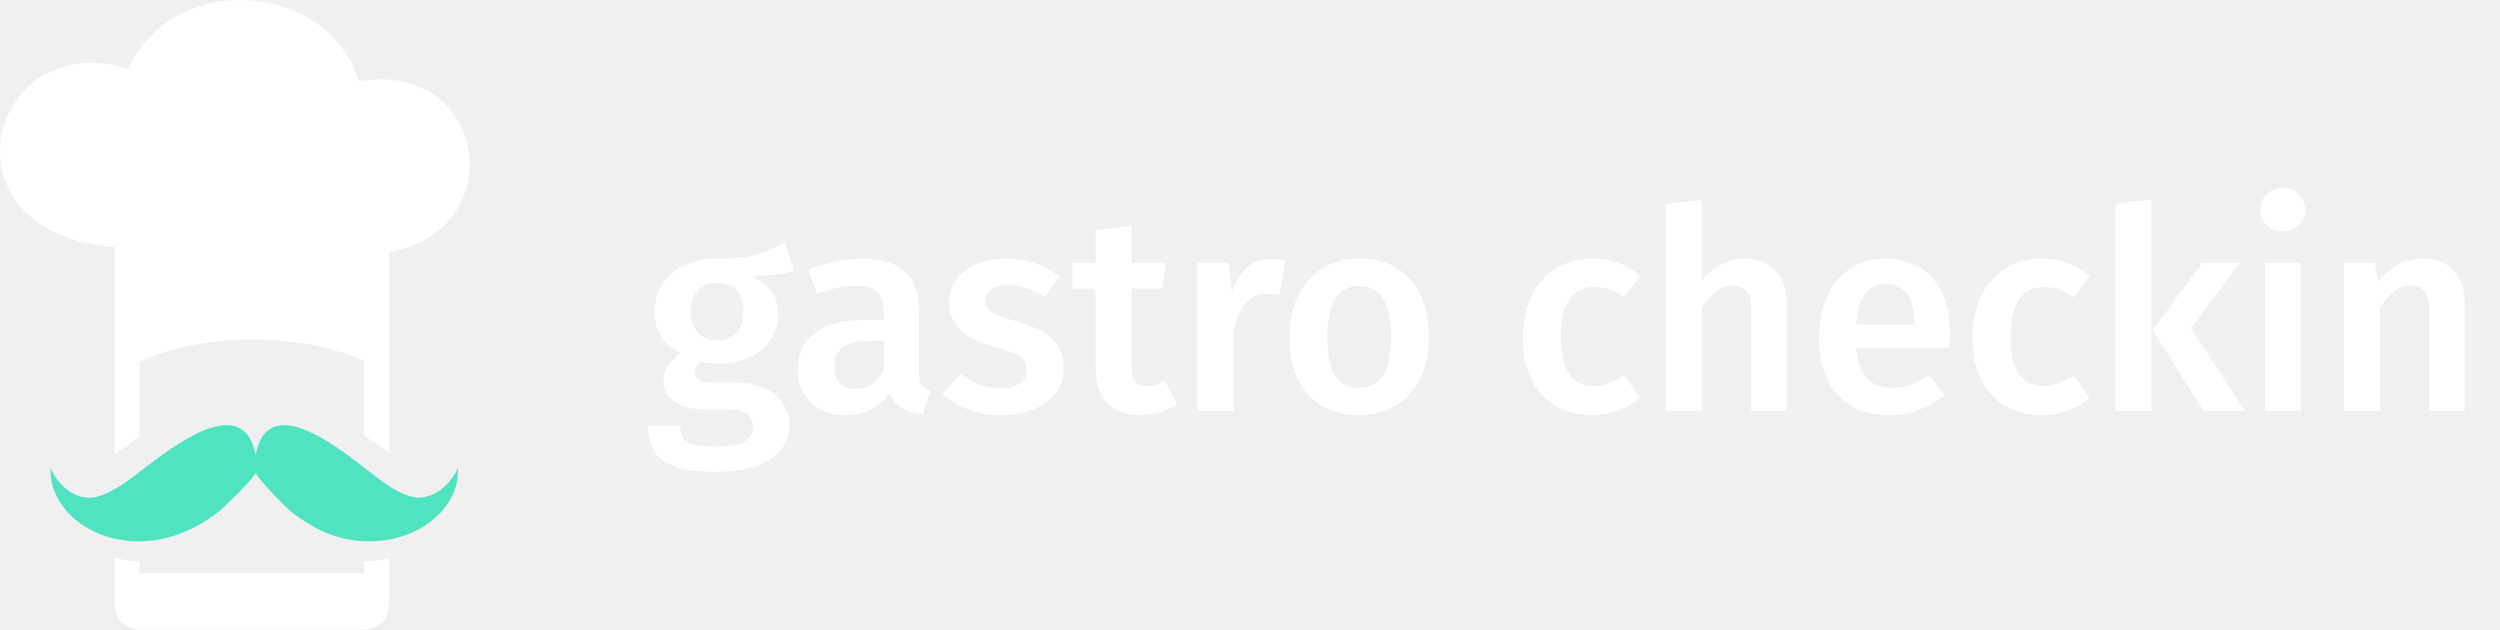
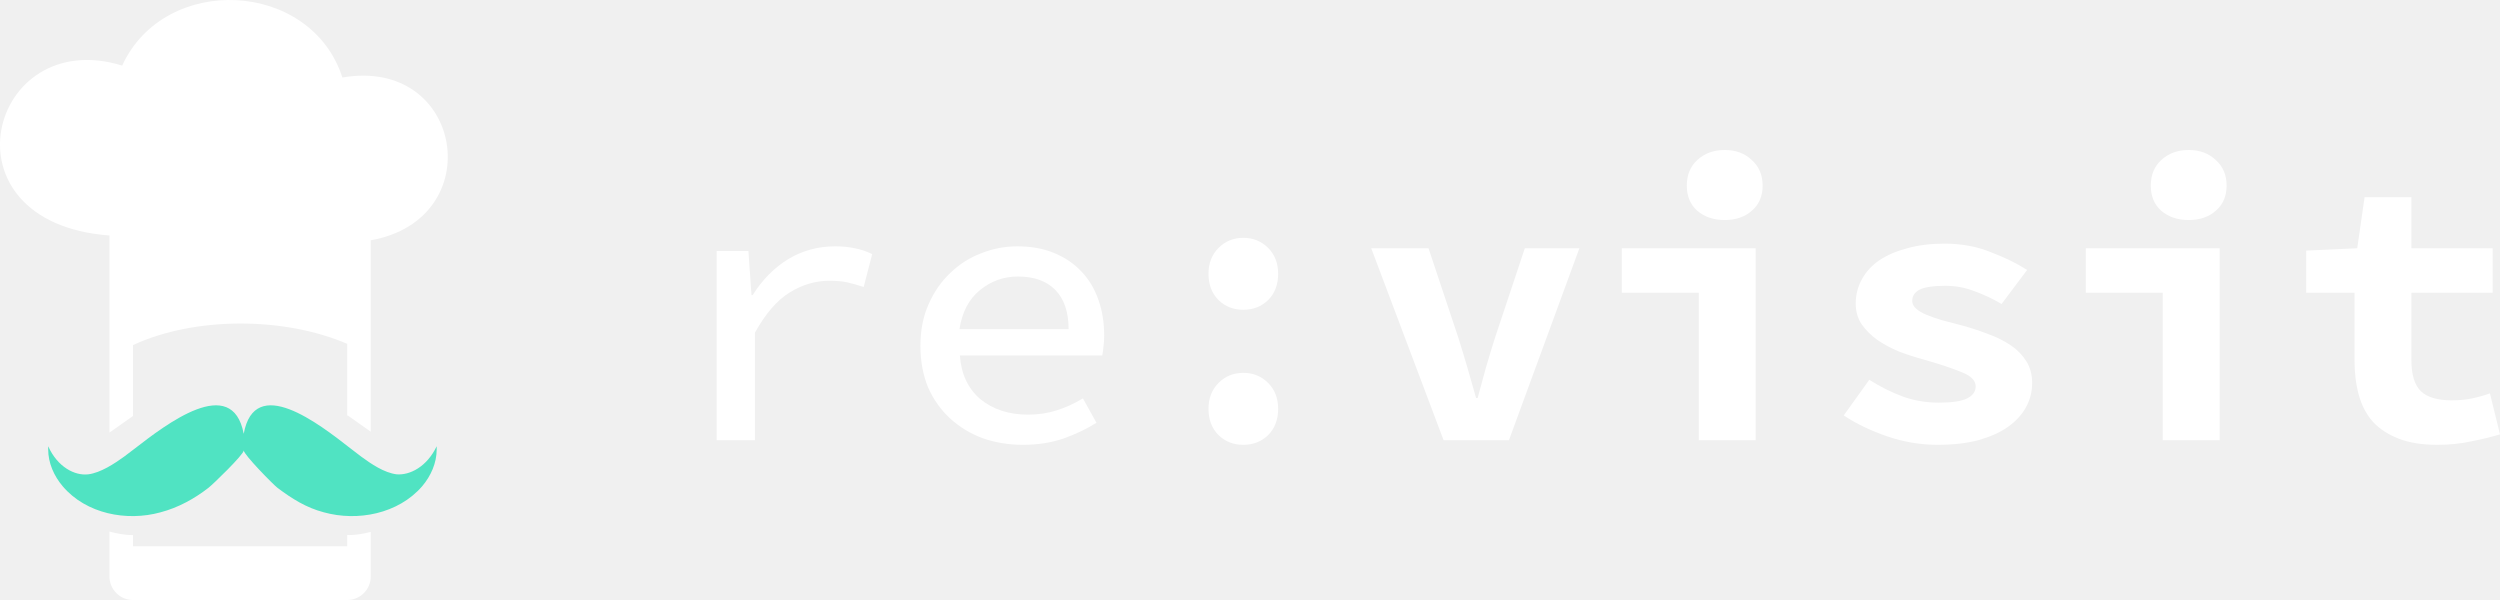
- <svg xmlns="http://www.w3.org/2000/svg" width="143" height="36" viewBox="0 0 143 36" fill="none">
+ <svg xmlns="http://www.w3.org/2000/svg" width="150" height="36" viewBox="0 0 150 36" fill="none">
  <path fill-rule="evenodd" clip-rule="evenodd" d="M6.567 14.13V25.956L7.98 24.957V20.705C11.681 18.989 17.039 18.999 20.832 20.63V24.983L20.85 24.916L22.245 25.903V14.417C29.386 13.154 27.811 3.391 20.544 4.651C18.651 -1.206 9.889 -1.628 7.33 3.936C-0.662 1.463 -3.77 13.353 6.567 14.13ZM22.245 31.913C21.82 32.026 21.29 32.123 20.832 32.1V32.777H7.98V32.103C7.512 32.113 6.982 32.008 6.567 31.893V34.587C6.567 35.367 7.2 36 7.98 36H20.832C21.612 36 22.245 35.367 22.245 34.587V31.913Z" fill="white" />
  <path d="M21.676 27.399C22.27 27.836 23.05 28.366 23.799 28.46C24.579 28.522 25.607 28.022 26.201 26.775V26.963C26.201 27.775 25.857 28.555 25.327 29.179C23.892 30.833 21.458 31.301 19.43 30.739C18.369 30.459 17.527 29.929 16.653 29.273C16.403 29.086 14.625 27.276 14.625 27.026C14.625 27.276 12.752 29.085 12.502 29.273C11.66 29.927 10.692 30.459 9.632 30.739C7.604 31.301 5.169 30.833 3.765 29.179C3.235 28.555 2.891 27.775 2.891 26.963V26.775C3.453 28.023 4.482 28.554 5.294 28.46C6.042 28.367 6.884 27.805 7.446 27.399C7.608 27.282 7.813 27.124 8.05 26.941L8.054 26.938C9.958 25.465 13.93 22.393 14.623 26.027C15.285 22.421 19.124 25.418 21.028 26.903C21.283 27.102 21.503 27.274 21.676 27.399Z" fill="#50E3C2" />
-   <path d="M45.418 15.484C44.874 15.676 44.058 15.772 42.97 15.772C43.493 16.007 43.877 16.3 44.122 16.652C44.378 16.993 44.506 17.425 44.506 17.948C44.506 18.503 44.367 18.993 44.09 19.42C43.823 19.847 43.429 20.183 42.906 20.428C42.394 20.673 41.791 20.796 41.098 20.796C40.714 20.796 40.378 20.753 40.09 20.668C39.855 20.828 39.738 21.036 39.738 21.292C39.738 21.687 40.079 21.884 40.762 21.884H42.058C42.677 21.884 43.215 21.985 43.674 22.188C44.143 22.391 44.506 22.679 44.762 23.052C45.018 23.415 45.146 23.825 45.146 24.284C45.146 25.137 44.783 25.799 44.058 26.268C43.333 26.748 42.287 26.988 40.922 26.988C39.941 26.988 39.167 26.887 38.602 26.684C38.047 26.481 37.653 26.188 37.418 25.804C37.183 25.42 37.066 24.929 37.066 24.332H38.906C38.906 24.631 38.959 24.865 39.066 25.036C39.183 25.207 39.386 25.335 39.674 25.42C39.973 25.505 40.399 25.548 40.954 25.548C41.733 25.548 42.282 25.452 42.602 25.26C42.922 25.068 43.082 24.791 43.082 24.428C43.082 24.108 42.959 23.857 42.714 23.676C42.469 23.505 42.111 23.42 41.642 23.42H40.362C39.562 23.42 38.959 23.265 38.554 22.956C38.149 22.647 37.946 22.257 37.946 21.788C37.946 21.489 38.031 21.201 38.202 20.924C38.383 20.647 38.629 20.412 38.938 20.22C38.426 19.953 38.047 19.628 37.802 19.244C37.567 18.849 37.45 18.38 37.45 17.836C37.45 17.228 37.599 16.695 37.898 16.236C38.197 15.777 38.607 15.425 39.13 15.18C39.663 14.924 40.271 14.796 40.954 14.796C41.85 14.817 42.57 14.753 43.114 14.604C43.669 14.444 44.266 14.193 44.906 13.852L45.418 15.484ZM40.986 16.188C40.527 16.188 40.165 16.337 39.898 16.636C39.642 16.924 39.514 17.313 39.514 17.804C39.514 18.316 39.647 18.721 39.914 19.02C40.181 19.319 40.549 19.468 41.018 19.468C41.509 19.468 41.882 19.324 42.138 19.036C42.394 18.737 42.522 18.321 42.522 17.788C42.522 16.721 42.01 16.188 40.986 16.188ZM52.564 21.26C52.564 21.591 52.612 21.836 52.708 21.996C52.815 22.145 52.98 22.263 53.204 22.348L52.772 23.708C52.292 23.665 51.897 23.548 51.588 23.356C51.289 23.164 51.06 22.871 50.9 22.476C50.612 22.903 50.249 23.223 49.812 23.436C49.385 23.639 48.905 23.74 48.372 23.74C47.529 23.74 46.863 23.5 46.372 23.02C45.881 22.54 45.636 21.911 45.636 21.132C45.636 20.215 45.967 19.516 46.628 19.036C47.3 18.545 48.255 18.3 49.492 18.3H50.548V17.82C50.548 17.276 50.42 16.897 50.164 16.684C49.919 16.46 49.519 16.348 48.964 16.348C48.345 16.348 47.599 16.497 46.724 16.796L46.244 15.404C47.3 14.999 48.324 14.796 49.316 14.796C51.481 14.796 52.564 15.767 52.564 17.708V21.26ZM48.916 22.252C49.609 22.252 50.153 21.905 50.548 21.212V19.5H49.7C48.377 19.5 47.716 19.991 47.716 20.972C47.716 21.377 47.817 21.692 48.02 21.916C48.223 22.14 48.521 22.252 48.916 22.252ZM57.558 14.796C58.7 14.796 59.702 15.132 60.566 15.804L59.766 17.004C59.041 16.545 58.331 16.316 57.638 16.316C57.233 16.316 56.918 16.396 56.694 16.556C56.47 16.705 56.358 16.908 56.358 17.164C56.358 17.356 56.406 17.516 56.502 17.644C56.598 17.772 56.769 17.895 57.014 18.012C57.27 18.119 57.644 18.241 58.134 18.38C59.051 18.625 59.729 18.951 60.166 19.356C60.614 19.761 60.838 20.327 60.838 21.052C60.838 21.895 60.497 22.556 59.814 23.036C59.132 23.505 58.283 23.74 57.27 23.74C56.577 23.74 55.942 23.633 55.366 23.42C54.801 23.207 54.31 22.913 53.894 22.54L54.918 21.388C55.654 21.943 56.422 22.22 57.222 22.22C57.681 22.22 58.044 22.129 58.31 21.948C58.587 21.767 58.726 21.516 58.726 21.196C58.726 20.951 58.673 20.759 58.566 20.62C58.47 20.471 58.289 20.343 58.022 20.236C57.766 20.119 57.361 19.98 56.806 19.82C55.942 19.585 55.307 19.26 54.902 18.844C54.497 18.417 54.294 17.889 54.294 17.26C54.294 16.791 54.428 16.369 54.694 15.996C54.971 15.623 55.355 15.329 55.846 15.116C56.347 14.903 56.918 14.796 57.558 14.796ZM67.344 23.1C67.045 23.313 66.709 23.473 66.335 23.58C65.973 23.687 65.6 23.74 65.216 23.74C64.384 23.729 63.749 23.495 63.312 23.036C62.885 22.567 62.672 21.879 62.672 20.972V16.508H61.343V15.036H62.672V13.164L64.719 12.924V15.036H66.688L66.48 16.508H64.719V20.924C64.719 21.34 64.789 21.639 64.928 21.82C65.077 22.001 65.306 22.092 65.616 22.092C65.925 22.092 66.261 21.991 66.624 21.788L67.344 23.1ZM72.672 14.812C72.981 14.812 73.264 14.849 73.52 14.924L73.168 16.908C72.912 16.844 72.661 16.812 72.416 16.812C71.914 16.812 71.519 16.993 71.231 17.356C70.944 17.708 70.714 18.252 70.544 18.988V23.5H68.496V15.036H70.272L70.463 16.7C70.666 16.092 70.96 15.628 71.344 15.308C71.728 14.977 72.17 14.812 72.672 14.812ZM77.764 14.796C79.012 14.796 79.983 15.196 80.676 15.996C81.38 16.785 81.732 17.873 81.732 19.26C81.732 20.145 81.572 20.929 81.252 21.612C80.932 22.284 80.473 22.807 79.876 23.18C79.279 23.553 78.569 23.74 77.748 23.74C76.5 23.74 75.524 23.345 74.82 22.556C74.116 21.756 73.764 20.657 73.764 19.26C73.764 18.375 73.924 17.596 74.244 16.924C74.564 16.252 75.023 15.729 75.62 15.356C76.228 14.983 76.943 14.796 77.764 14.796ZM77.764 16.348C76.537 16.348 75.924 17.319 75.924 19.26C75.924 20.263 76.073 21.004 76.372 21.484C76.681 21.953 77.14 22.188 77.748 22.188C78.356 22.188 78.809 21.948 79.108 21.468C79.417 20.988 79.572 20.252 79.572 19.26C79.572 18.268 79.417 17.537 79.108 17.068C78.809 16.588 78.361 16.348 77.764 16.348ZM91.06 14.796C91.615 14.796 92.111 14.876 92.548 15.036C92.996 15.196 93.417 15.447 93.812 15.788L92.9 17.02C92.612 16.807 92.335 16.652 92.068 16.556C91.801 16.46 91.508 16.412 91.188 16.412C89.918 16.412 89.284 17.377 89.284 19.308C89.284 20.289 89.449 20.999 89.78 21.436C90.111 21.863 90.58 22.076 91.188 22.076C91.487 22.076 91.758 22.028 92.004 21.932C92.26 21.836 92.558 21.681 92.9 21.468L93.812 22.764C93.012 23.415 92.1 23.74 91.076 23.74C90.265 23.74 89.561 23.564 88.964 23.212C88.367 22.849 87.908 22.337 87.588 21.676C87.268 21.015 87.108 20.236 87.108 19.34C87.108 18.444 87.268 17.655 87.588 16.972C87.908 16.279 88.367 15.745 88.964 15.372C89.561 14.988 90.26 14.796 91.06 14.796ZM99.804 14.796C100.551 14.796 101.138 15.025 101.564 15.484C101.991 15.943 102.204 16.572 102.204 17.372V23.5H100.156V17.692C100.156 17.191 100.066 16.839 99.884 16.636C99.714 16.433 99.458 16.332 99.116 16.332C98.775 16.332 98.46 16.444 98.172 16.668C97.884 16.881 97.607 17.191 97.34 17.596V23.5H95.292V11.66L97.34 11.452V16.044C98.023 15.212 98.844 14.796 99.804 14.796ZM111.533 19.068C111.533 19.175 111.517 19.452 111.485 19.9H106.173C106.237 20.721 106.451 21.308 106.813 21.66C107.176 22.012 107.656 22.188 108.253 22.188C108.627 22.188 108.979 22.129 109.309 22.012C109.64 21.884 109.992 21.692 110.365 21.436L111.213 22.604C110.275 23.361 109.229 23.74 108.077 23.74C106.787 23.74 105.789 23.345 105.085 22.556C104.392 21.767 104.045 20.689 104.045 19.324C104.045 18.46 104.195 17.687 104.493 17.004C104.792 16.311 105.224 15.772 105.789 15.388C106.355 14.993 107.027 14.796 107.805 14.796C108.989 14.796 109.907 15.175 110.557 15.932C111.208 16.679 111.533 17.724 111.533 19.068ZM109.501 18.476C109.501 16.993 108.952 16.252 107.853 16.252C107.352 16.252 106.957 16.439 106.669 16.812C106.392 17.175 106.227 17.761 106.173 18.572H109.501V18.476ZM116.779 14.796C117.333 14.796 117.829 14.876 118.267 15.036C118.715 15.196 119.136 15.447 119.531 15.788L118.619 17.02C118.331 16.807 118.053 16.652 117.787 16.556C117.52 16.46 117.227 16.412 116.907 16.412C115.637 16.412 115.003 17.377 115.003 19.308C115.003 20.289 115.168 20.999 115.499 21.436C115.829 21.863 116.299 22.076 116.907 22.076C117.205 22.076 117.477 22.028 117.723 21.932C117.979 21.836 118.277 21.681 118.619 21.468L119.531 22.764C118.731 23.415 117.819 23.74 116.795 23.74C115.984 23.74 115.28 23.564 114.683 23.212C114.085 22.849 113.627 22.337 113.307 21.676C112.987 21.015 112.827 20.236 112.827 19.34C112.827 18.444 112.987 17.655 113.307 16.972C113.627 16.279 114.085 15.745 114.683 15.372C115.28 14.988 115.979 14.796 116.779 14.796ZM123.059 11.42V23.5H121.011V11.644L123.059 11.42ZM128.131 15.036L125.315 18.764L128.403 23.5H126.051L123.139 18.876L125.971 15.036H128.131ZM131.606 15.036V23.5H129.558V15.036H131.606ZM130.566 10.748C130.95 10.748 131.259 10.871 131.494 11.116C131.739 11.351 131.862 11.644 131.862 11.996C131.862 12.348 131.739 12.641 131.494 12.876C131.259 13.111 130.95 13.228 130.566 13.228C130.193 13.228 129.883 13.111 129.638 12.876C129.403 12.641 129.286 12.348 129.286 11.996C129.286 11.644 129.403 11.351 129.638 11.116C129.883 10.871 130.193 10.748 130.566 10.748ZM138.586 14.796C139.343 14.796 139.93 15.025 140.346 15.484C140.772 15.932 140.986 16.561 140.986 17.372V23.5H138.938V17.692C138.938 17.191 138.847 16.839 138.666 16.636C138.495 16.433 138.239 16.332 137.898 16.332C137.546 16.332 137.226 16.444 136.938 16.668C136.66 16.881 136.388 17.196 136.122 17.612V23.5H134.074V15.036H135.85L136.01 16.14C136.703 15.244 137.562 14.796 138.586 14.796Z" fill="white" />
+   <path d="M43 15.059H44.904L45.089 17.705H45.159C45.747 16.777 46.459 16.057 47.295 15.546C48.146 15.036 49.082 14.78 50.103 14.78C50.552 14.78 50.947 14.819 51.287 14.896C51.628 14.958 51.976 15.074 52.332 15.245L51.821 17.218C51.434 17.094 51.102 17.001 50.823 16.939C50.545 16.877 50.189 16.846 49.755 16.846C48.935 16.846 48.146 17.078 47.388 17.543C46.629 18.007 45.933 18.812 45.298 19.957V26.411H43V15.059Z" fill="white" />
+   <path d="M55.225 20.746C55.225 19.818 55.387 18.99 55.712 18.262C56.037 17.52 56.471 16.893 57.012 16.382C57.554 15.856 58.173 15.461 58.869 15.198C59.566 14.92 60.285 14.78 61.028 14.78C61.864 14.78 62.599 14.912 63.234 15.175C63.884 15.438 64.433 15.809 64.882 16.289C65.331 16.753 65.671 17.318 65.903 17.984C66.135 18.634 66.251 19.354 66.251 20.143C66.251 20.375 66.236 20.599 66.205 20.816C66.19 21.017 66.166 21.187 66.135 21.327H57.593C57.67 22.441 58.08 23.315 58.823 23.95C59.581 24.569 60.533 24.878 61.678 24.878C62.297 24.878 62.87 24.793 63.396 24.623C63.938 24.453 64.464 24.213 64.975 23.904L65.787 25.366C65.199 25.737 64.534 26.055 63.791 26.318C63.063 26.565 62.259 26.689 61.377 26.689C60.525 26.689 59.721 26.558 58.962 26.294C58.219 26.016 57.569 25.621 57.012 25.111C56.455 24.6 56.014 23.981 55.689 23.253C55.38 22.511 55.225 21.675 55.225 20.746ZM64.116 19.748C64.116 18.727 63.853 17.945 63.327 17.404C62.8 16.862 62.05 16.591 61.075 16.591C60.224 16.591 59.465 16.862 58.8 17.404C58.134 17.945 57.724 18.727 57.569 19.748H64.116Z" fill="white" />
+   <path d="M72.51 16.428C72.51 15.794 72.711 15.275 73.114 14.873C73.516 14.471 74.011 14.27 74.6 14.27C75.188 14.27 75.683 14.471 76.085 14.873C76.488 15.275 76.689 15.794 76.689 16.428C76.689 17.078 76.488 17.605 76.085 18.007C75.683 18.394 75.188 18.587 74.6 18.587C74.011 18.587 73.516 18.394 73.114 18.007C72.711 17.605 72.51 17.078 72.51 16.428ZM72.51 24.53C72.51 23.896 72.711 23.377 73.114 22.975C73.516 22.573 74.011 22.371 74.6 22.371C75.188 22.371 75.683 22.573 76.085 22.975C76.488 23.377 76.689 23.896 76.689 24.53C76.689 25.18 76.488 25.706 76.085 26.109C75.683 26.496 75.188 26.689 74.6 26.689C74.011 26.689 73.516 26.496 73.114 26.109C72.711 25.706 72.51 25.18 72.51 24.53Z" fill="white" />
+   <path d="M82.274 14.896H85.71L87.521 20.328C87.706 20.917 87.884 21.505 88.055 22.093C88.225 22.681 88.395 23.277 88.565 23.88H88.658C88.828 23.277 88.991 22.681 89.146 22.093C89.316 21.505 89.494 20.917 89.68 20.328L91.49 14.896H94.763L90.538 26.411H86.615L82.274 14.896Z" fill="white" />
+   <path d="M97.308 14.896H105.34V26.411H101.928V17.566H97.308V14.896ZM103.483 13.202C102.817 13.202 102.268 13.016 101.835 12.645C101.417 12.273 101.208 11.77 101.208 11.136C101.208 10.501 101.417 9.99 101.835 9.604C102.268 9.201 102.817 9 103.483 9C104.148 9 104.69 9.201 105.108 9.604C105.541 9.99 105.758 10.501 105.758 11.136C105.758 11.77 105.541 12.273 105.108 12.645C104.69 13.016 104.148 13.202 103.483 13.202Z" fill="white" />
+   <path d="M112.156 22.789C112.821 23.207 113.487 23.54 114.152 23.787C114.833 24.035 115.561 24.159 116.334 24.159C117.124 24.159 117.689 24.074 118.029 23.904C118.37 23.733 118.54 23.493 118.54 23.184C118.54 22.828 118.253 22.542 117.681 22.325C117.124 22.093 116.381 21.845 115.452 21.582C114.942 21.443 114.439 21.28 113.943 21.095C113.464 20.893 113.03 20.661 112.643 20.398C112.257 20.12 111.939 19.802 111.692 19.446C111.459 19.09 111.343 18.68 111.343 18.216C111.343 17.69 111.467 17.202 111.715 16.753C111.962 16.305 112.311 15.925 112.759 15.616C113.224 15.306 113.781 15.067 114.431 14.896C115.096 14.711 115.839 14.618 116.659 14.618C117.681 14.618 118.609 14.788 119.445 15.129C120.296 15.454 121.024 15.809 121.627 16.196L120.095 18.239C119.569 17.93 119.027 17.674 118.47 17.473C117.913 17.256 117.333 17.148 116.729 17.148C116.002 17.148 115.483 17.226 115.174 17.38C114.88 17.535 114.733 17.759 114.733 18.053C114.733 18.224 114.81 18.378 114.965 18.518C115.12 18.657 115.329 18.781 115.592 18.889C115.855 18.997 116.164 19.106 116.52 19.214C116.892 19.307 117.278 19.408 117.681 19.516C118.253 19.671 118.795 19.849 119.306 20.05C119.817 20.236 120.265 20.46 120.652 20.723C121.039 20.986 121.349 21.303 121.581 21.675C121.813 22.046 121.929 22.48 121.929 22.975C121.929 23.501 121.805 23.989 121.558 24.437C121.31 24.886 120.946 25.281 120.467 25.621C120.002 25.946 119.414 26.209 118.702 26.411C118.006 26.596 117.193 26.689 116.265 26.689C115.228 26.689 114.214 26.519 113.224 26.178C112.233 25.838 111.367 25.42 110.624 24.925L112.156 22.789Z" fill="white" />
+   <path d="M125.147 14.896H133.179V26.411H129.766V17.566H125.147V14.896ZM131.322 13.202C130.656 13.202 130.107 13.016 129.674 12.645C129.256 12.273 129.047 11.77 129.047 11.136C129.047 10.501 129.256 9.99 129.674 9.604C130.107 9.201 130.656 9 131.322 9C131.987 9 132.529 9.201 132.947 9.604C133.38 9.99 133.597 10.501 133.597 11.136C133.597 11.77 133.38 12.273 132.947 12.645C132.529 13.016 131.987 13.202 131.322 13.202Z" fill="white" />
+   <path d="M141.271 17.566H138.37V15.036L141.434 14.896L141.875 11.832H144.684V14.896H149.559V17.566H144.684V21.605C144.684 22.487 144.877 23.114 145.264 23.486C145.651 23.842 146.263 24.02 147.098 24.02C147.547 24.02 147.957 23.981 148.329 23.904C148.7 23.826 149.056 23.726 149.396 23.602L150 26.062C149.489 26.217 148.917 26.356 148.282 26.48C147.663 26.619 146.982 26.689 146.239 26.689C145.326 26.689 144.552 26.565 143.918 26.318C143.283 26.07 142.765 25.73 142.363 25.296C141.976 24.848 141.697 24.314 141.527 23.695C141.357 23.076 141.271 22.387 141.271 21.628V17.566Z" fill="white" />
</svg>
